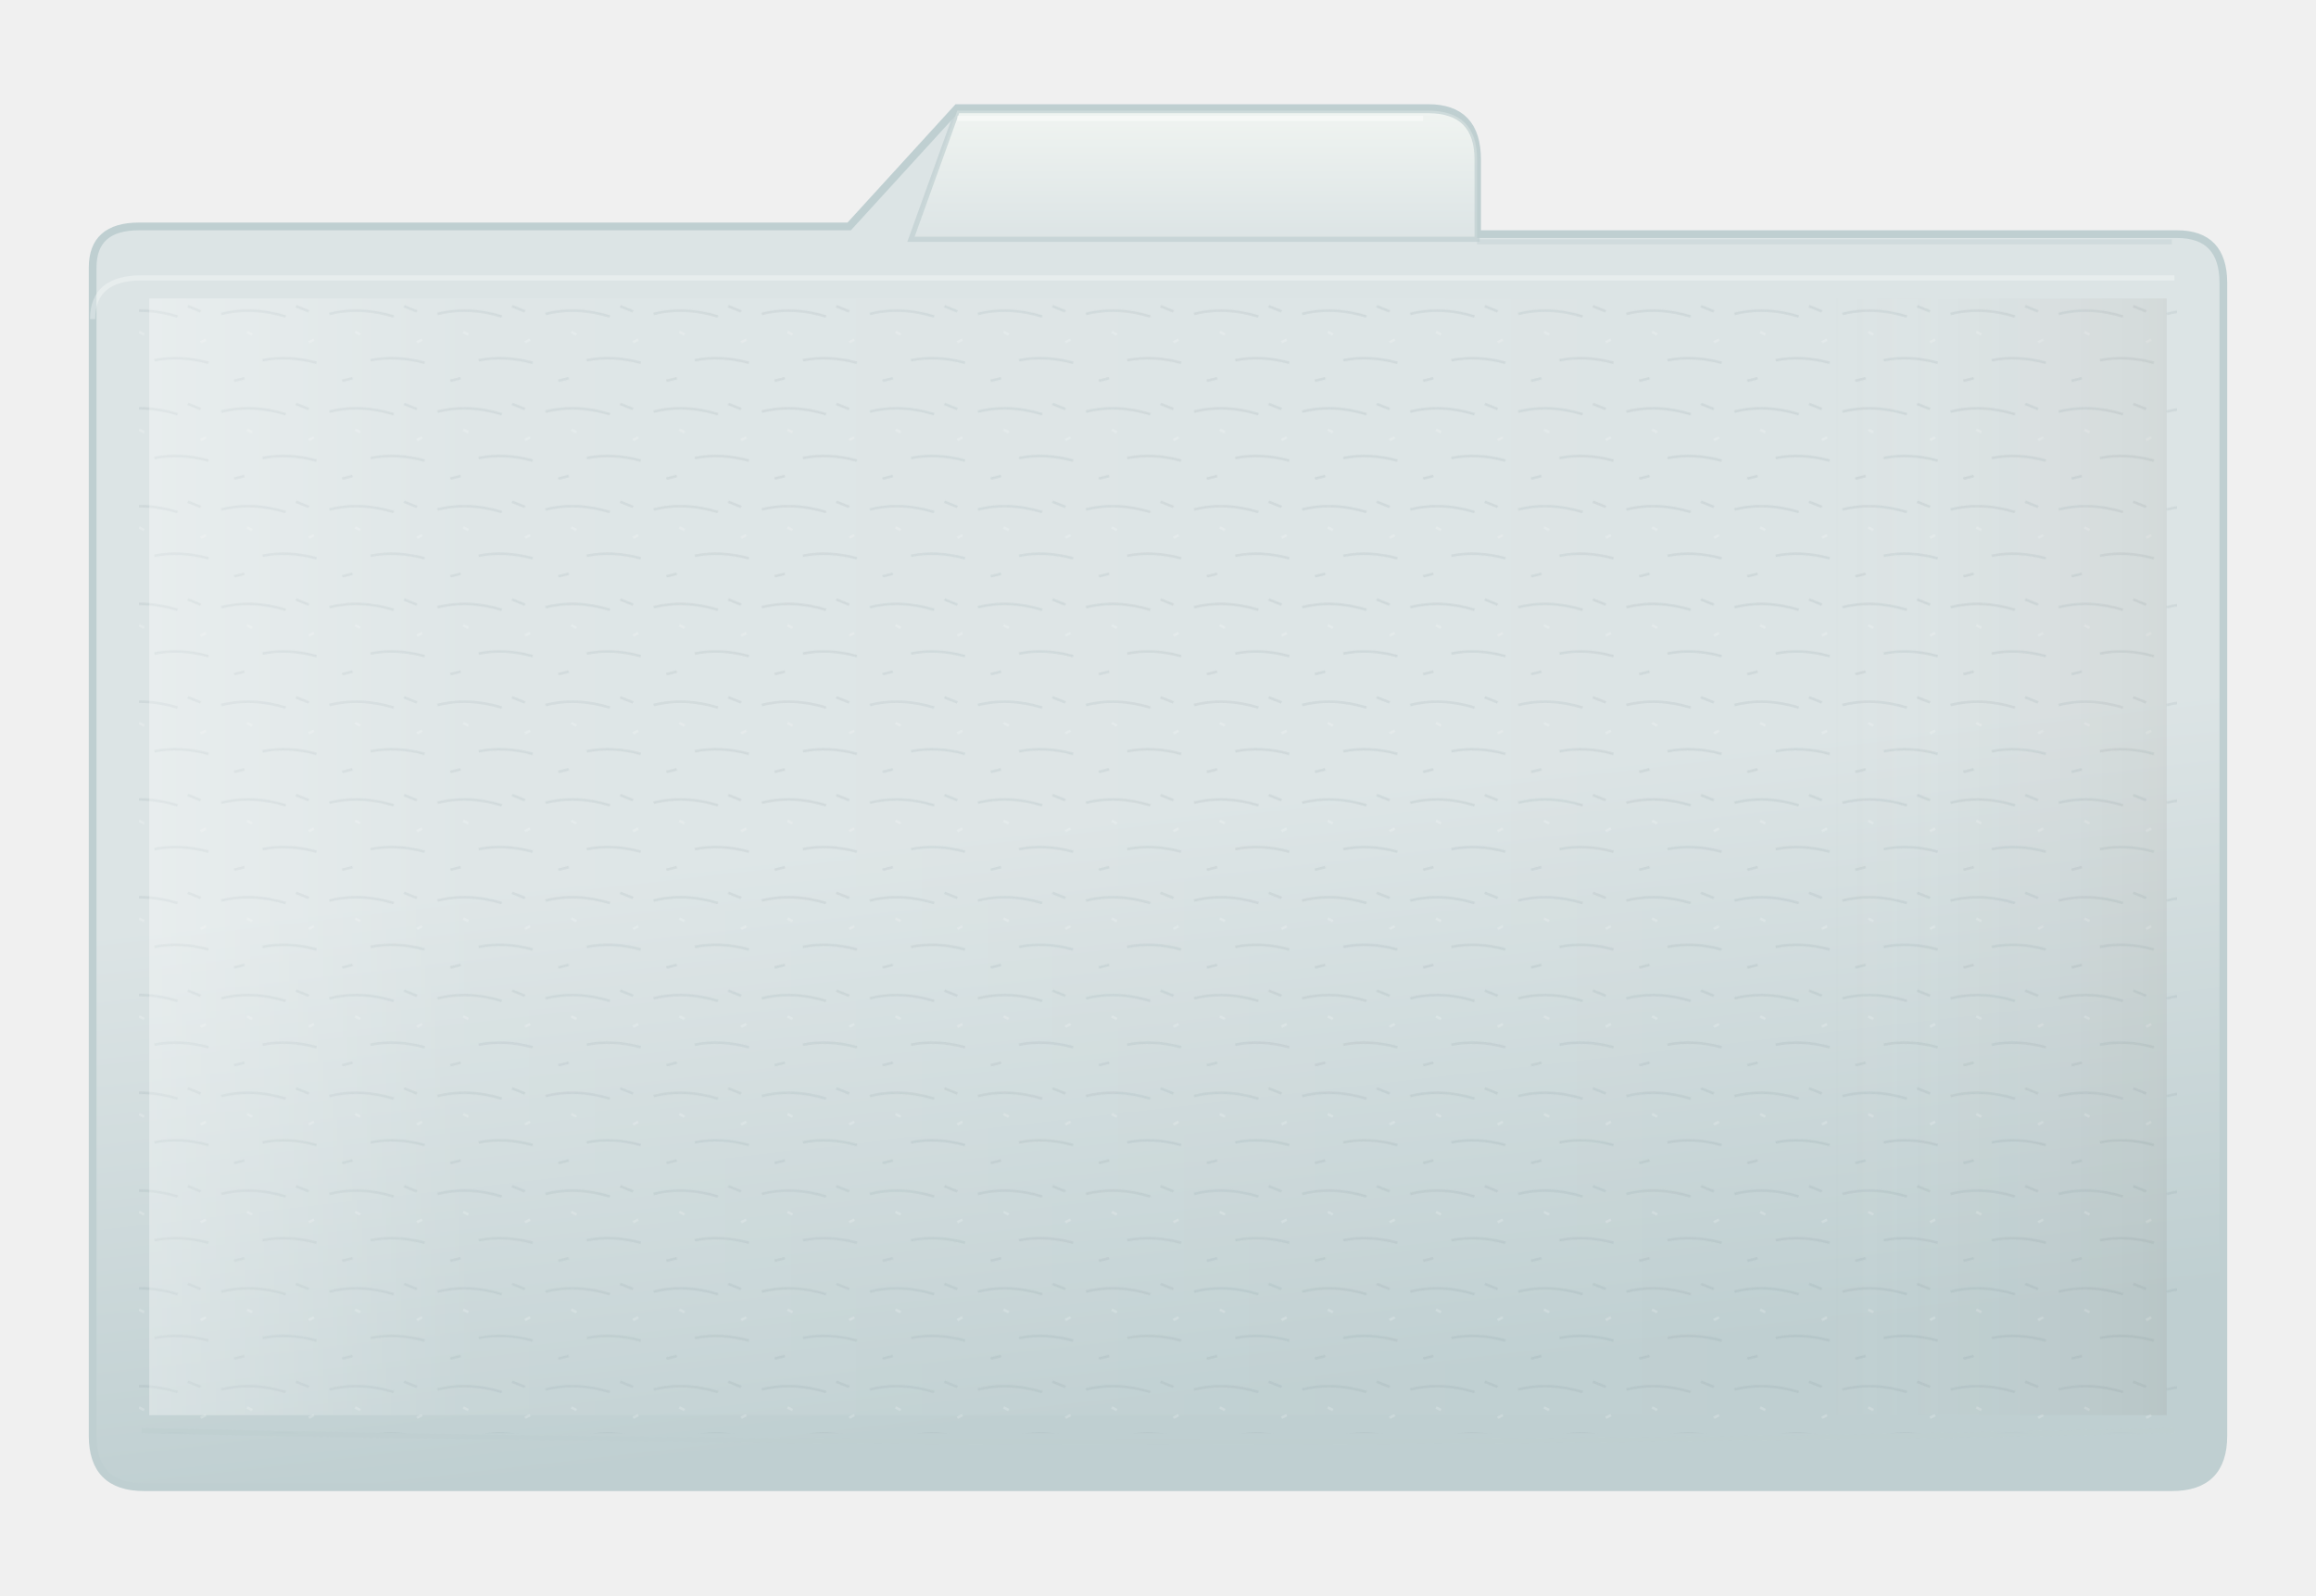
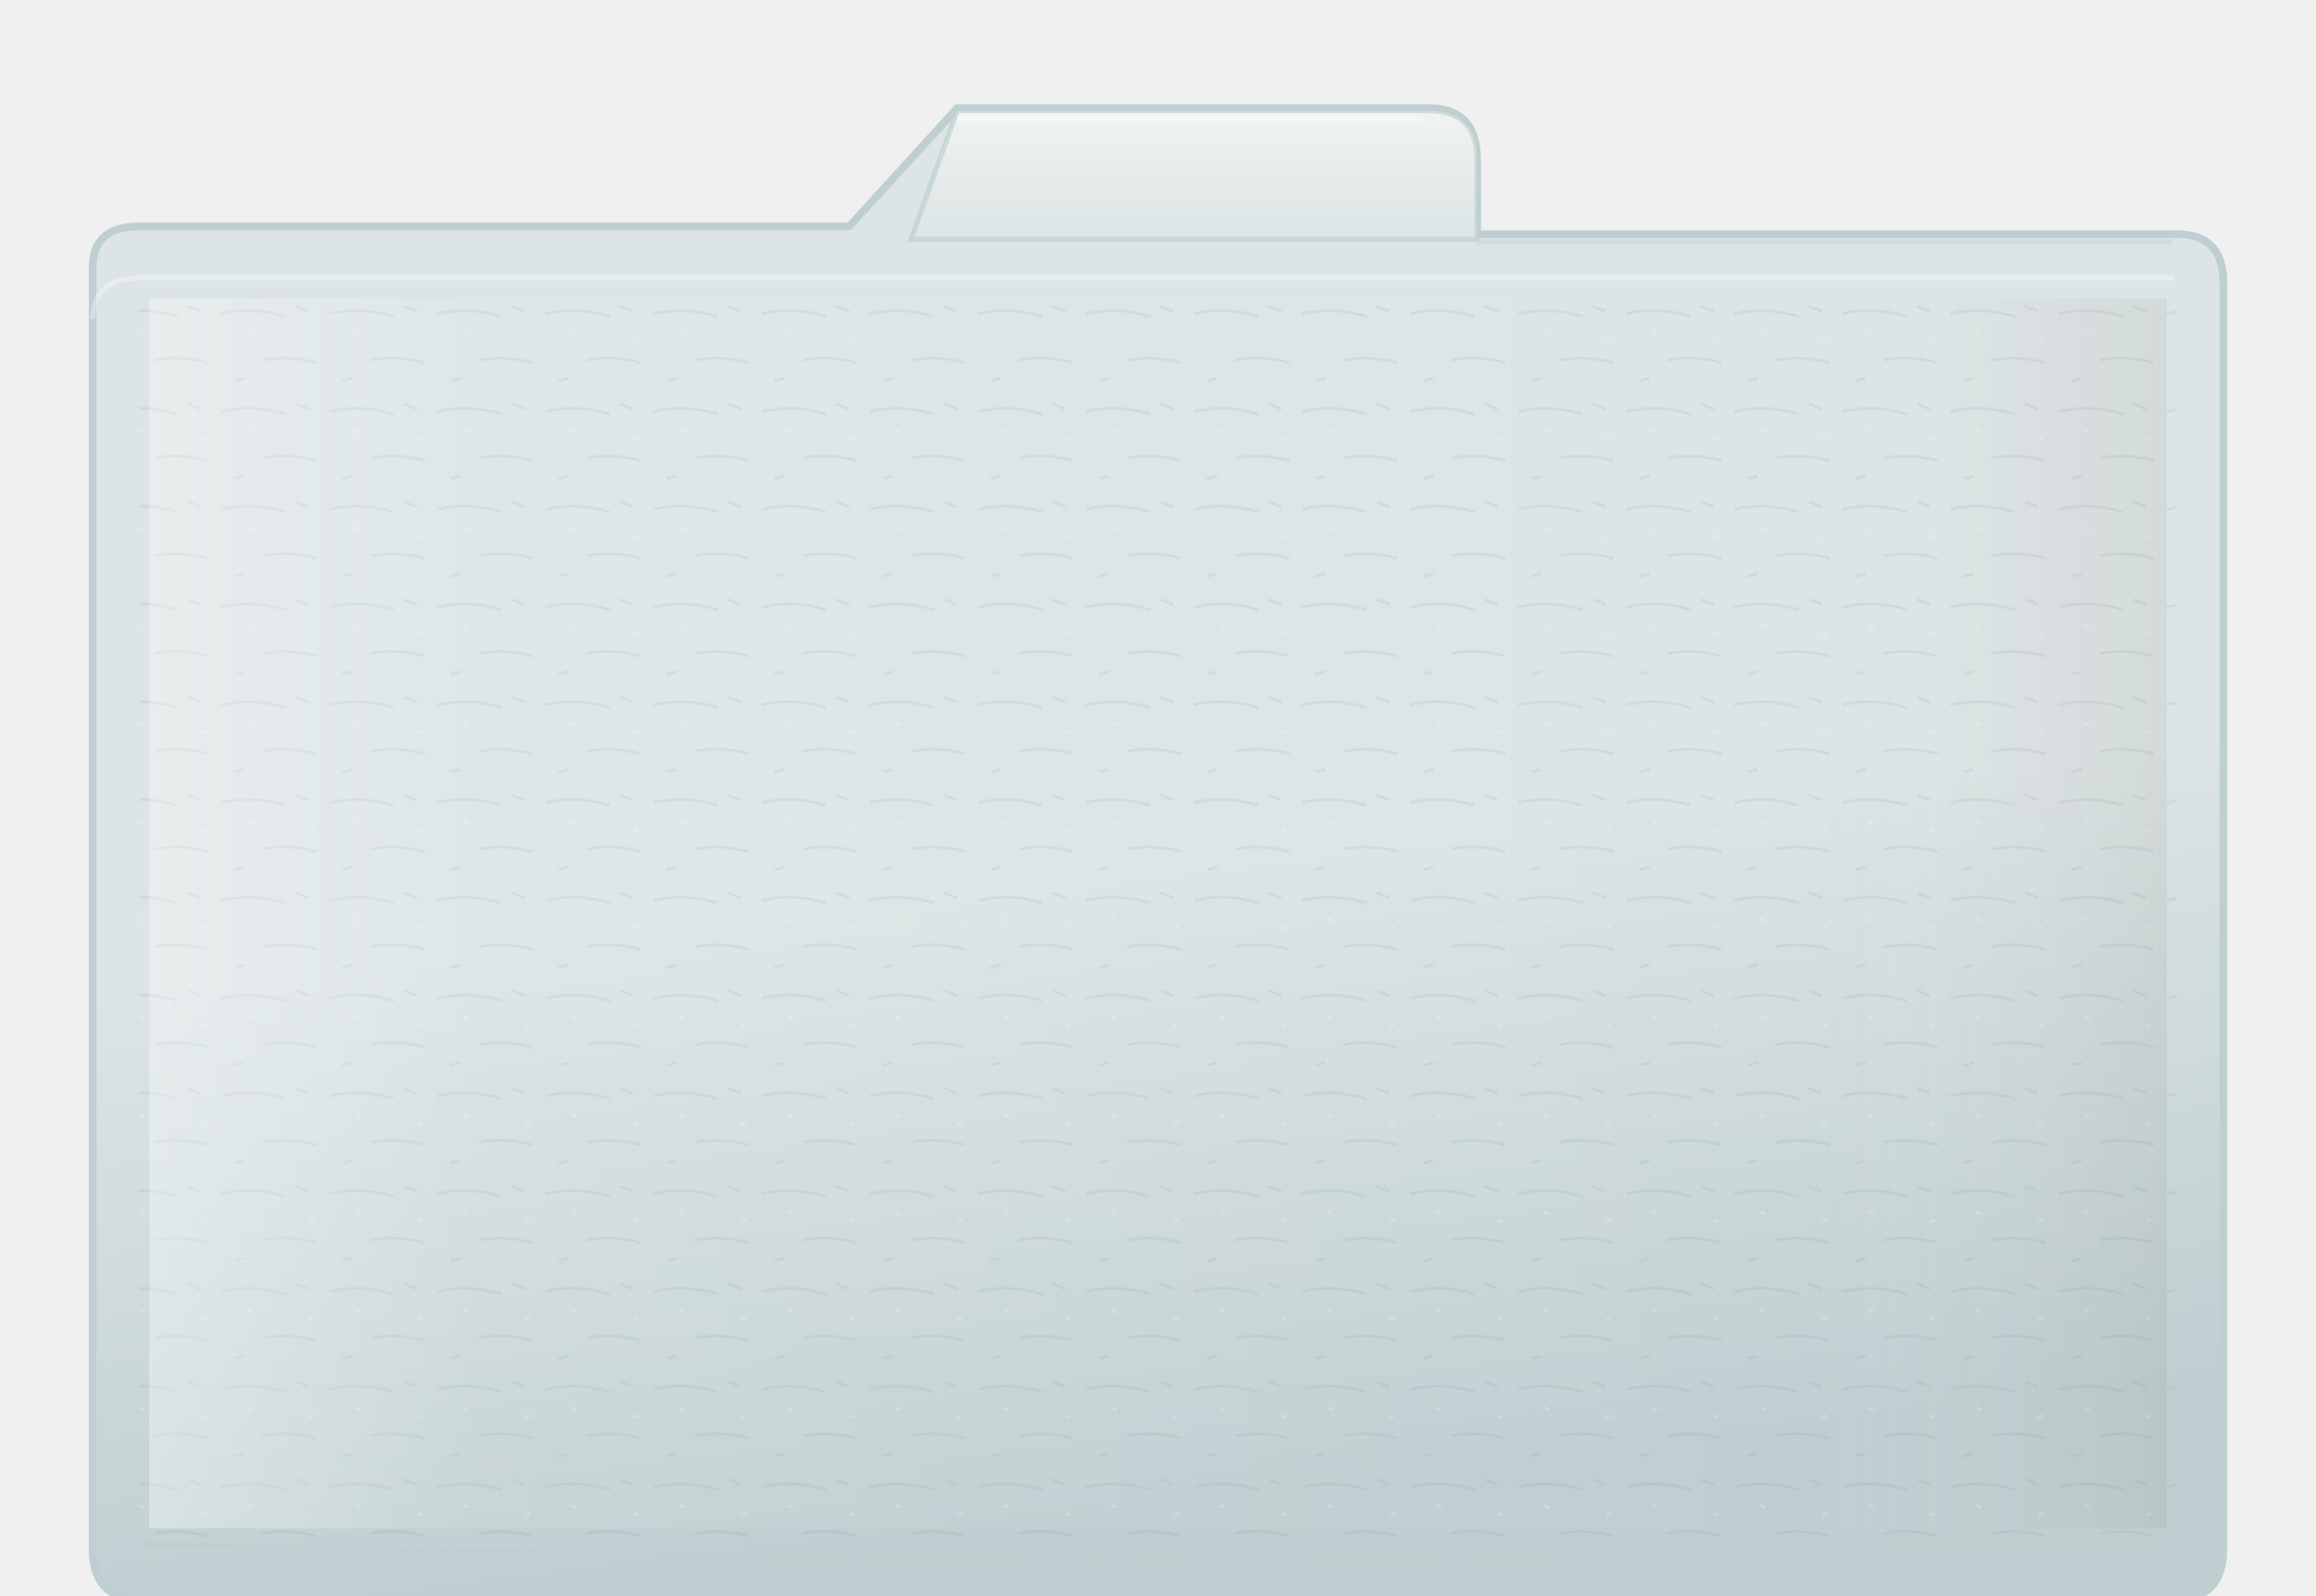
<svg xmlns="http://www.w3.org/2000/svg" width="900" height="620" viewBox="0 0 900 620">
  <defs>
    <linearGradient id="body-blue" x1="0" y1="0" x2=".18" y2="1">
      <stop stop-color="#dce4e5" />
      <stop offset=".58" stop-color="#dce4e5" />
      <stop offset="1" stop-color="#bfcfd1" />
    </linearGradient>
    <linearGradient id="tab-blue" x1="0" y1="0" x2="0" y2="1">
      <stop stop-color="#f0f4f1" />
      <stop offset="1" stop-color="#dce4e5" />
    </linearGradient>
    <linearGradient id="sheen-blue" x1="0" y1="0" x2="1" y2="0">
      <stop stop-color="#fff" stop-opacity=".34" />
      <stop offset=".16" stop-color="#fff" stop-opacity=".08" />
      <stop offset=".82" stop-color="#fff" stop-opacity="0" />
      <stop offset="1" stop-color="#5b4b39" stop-opacity=".07" />
    </linearGradient>
    <pattern id="fiber-blue" width="42" height="38" patternUnits="userSpaceOnUse">
      <path d="M2 8q12-3 25 1M18 26q10-2 21 1M31 5l5 2M7 34l4-1" fill="none" stroke="#71898d" stroke-opacity=".15" stroke-width="1" />
      <path d="M12 15l2 1M36 19l2-1" stroke="#fff" stroke-opacity=".24" stroke-width="1" />
    </pattern>
  </defs>
-   <path d="M36 104Q36 88 54 88H330L372 42H555Q574 42 574 62V91H846Q864 91 864 110V558Q864 578 844 578H56Q36 578 36 558Z" fill="url(#body-blue)" stroke="#bfcfd1" stroke-width="3" />
+   <path d="M36 104Q36 88 54 88H330L372 42H555Q574 42 574 62V91H846Q864 91 864 110V602Q864 622 844 622H56Q36 622 36 602Z" fill="url(#body-blue)" stroke="#bfcfd1" stroke-width="3" />
  <path d="M372 43H555Q574 43 574 62V93H354Z" fill="url(#tab-blue)" stroke="#bfcfd1" stroke-opacity=".68" stroke-width="2" />
-   <path d="M54 112H846V557H54Z" fill="url(#fiber-blue)" opacity=".8" />
+   <path d="M54 112H846V601H54Z" fill="url(#fiber-blue)" opacity=".8" />
  <path d="M36 124Q36 108 55 108H845" fill="none" stroke="#fff" stroke-opacity=".32" stroke-width="2" />
-   <path d="M55 556Q450 565 845 556" fill="none" stroke="#bfcfd1" stroke-opacity=".68" stroke-width="2" />
-   <path d="M58 116H842V550H58Z" fill="url(#sheen-blue)" />
+   <path d="M55 600Q450 609 845 600" fill="none" stroke="#bfcfd1" stroke-opacity=".68" stroke-width="2" />
+   <path d="M58 116H842V594H58Z" fill="url(#sheen-blue)" />
  <path d="M372 46H553" stroke="#fff" stroke-opacity=".42" stroke-width="2" />
  <path d="M574 94H844" stroke="#bfcfd1" stroke-opacity=".38" stroke-width="2" />
</svg>
